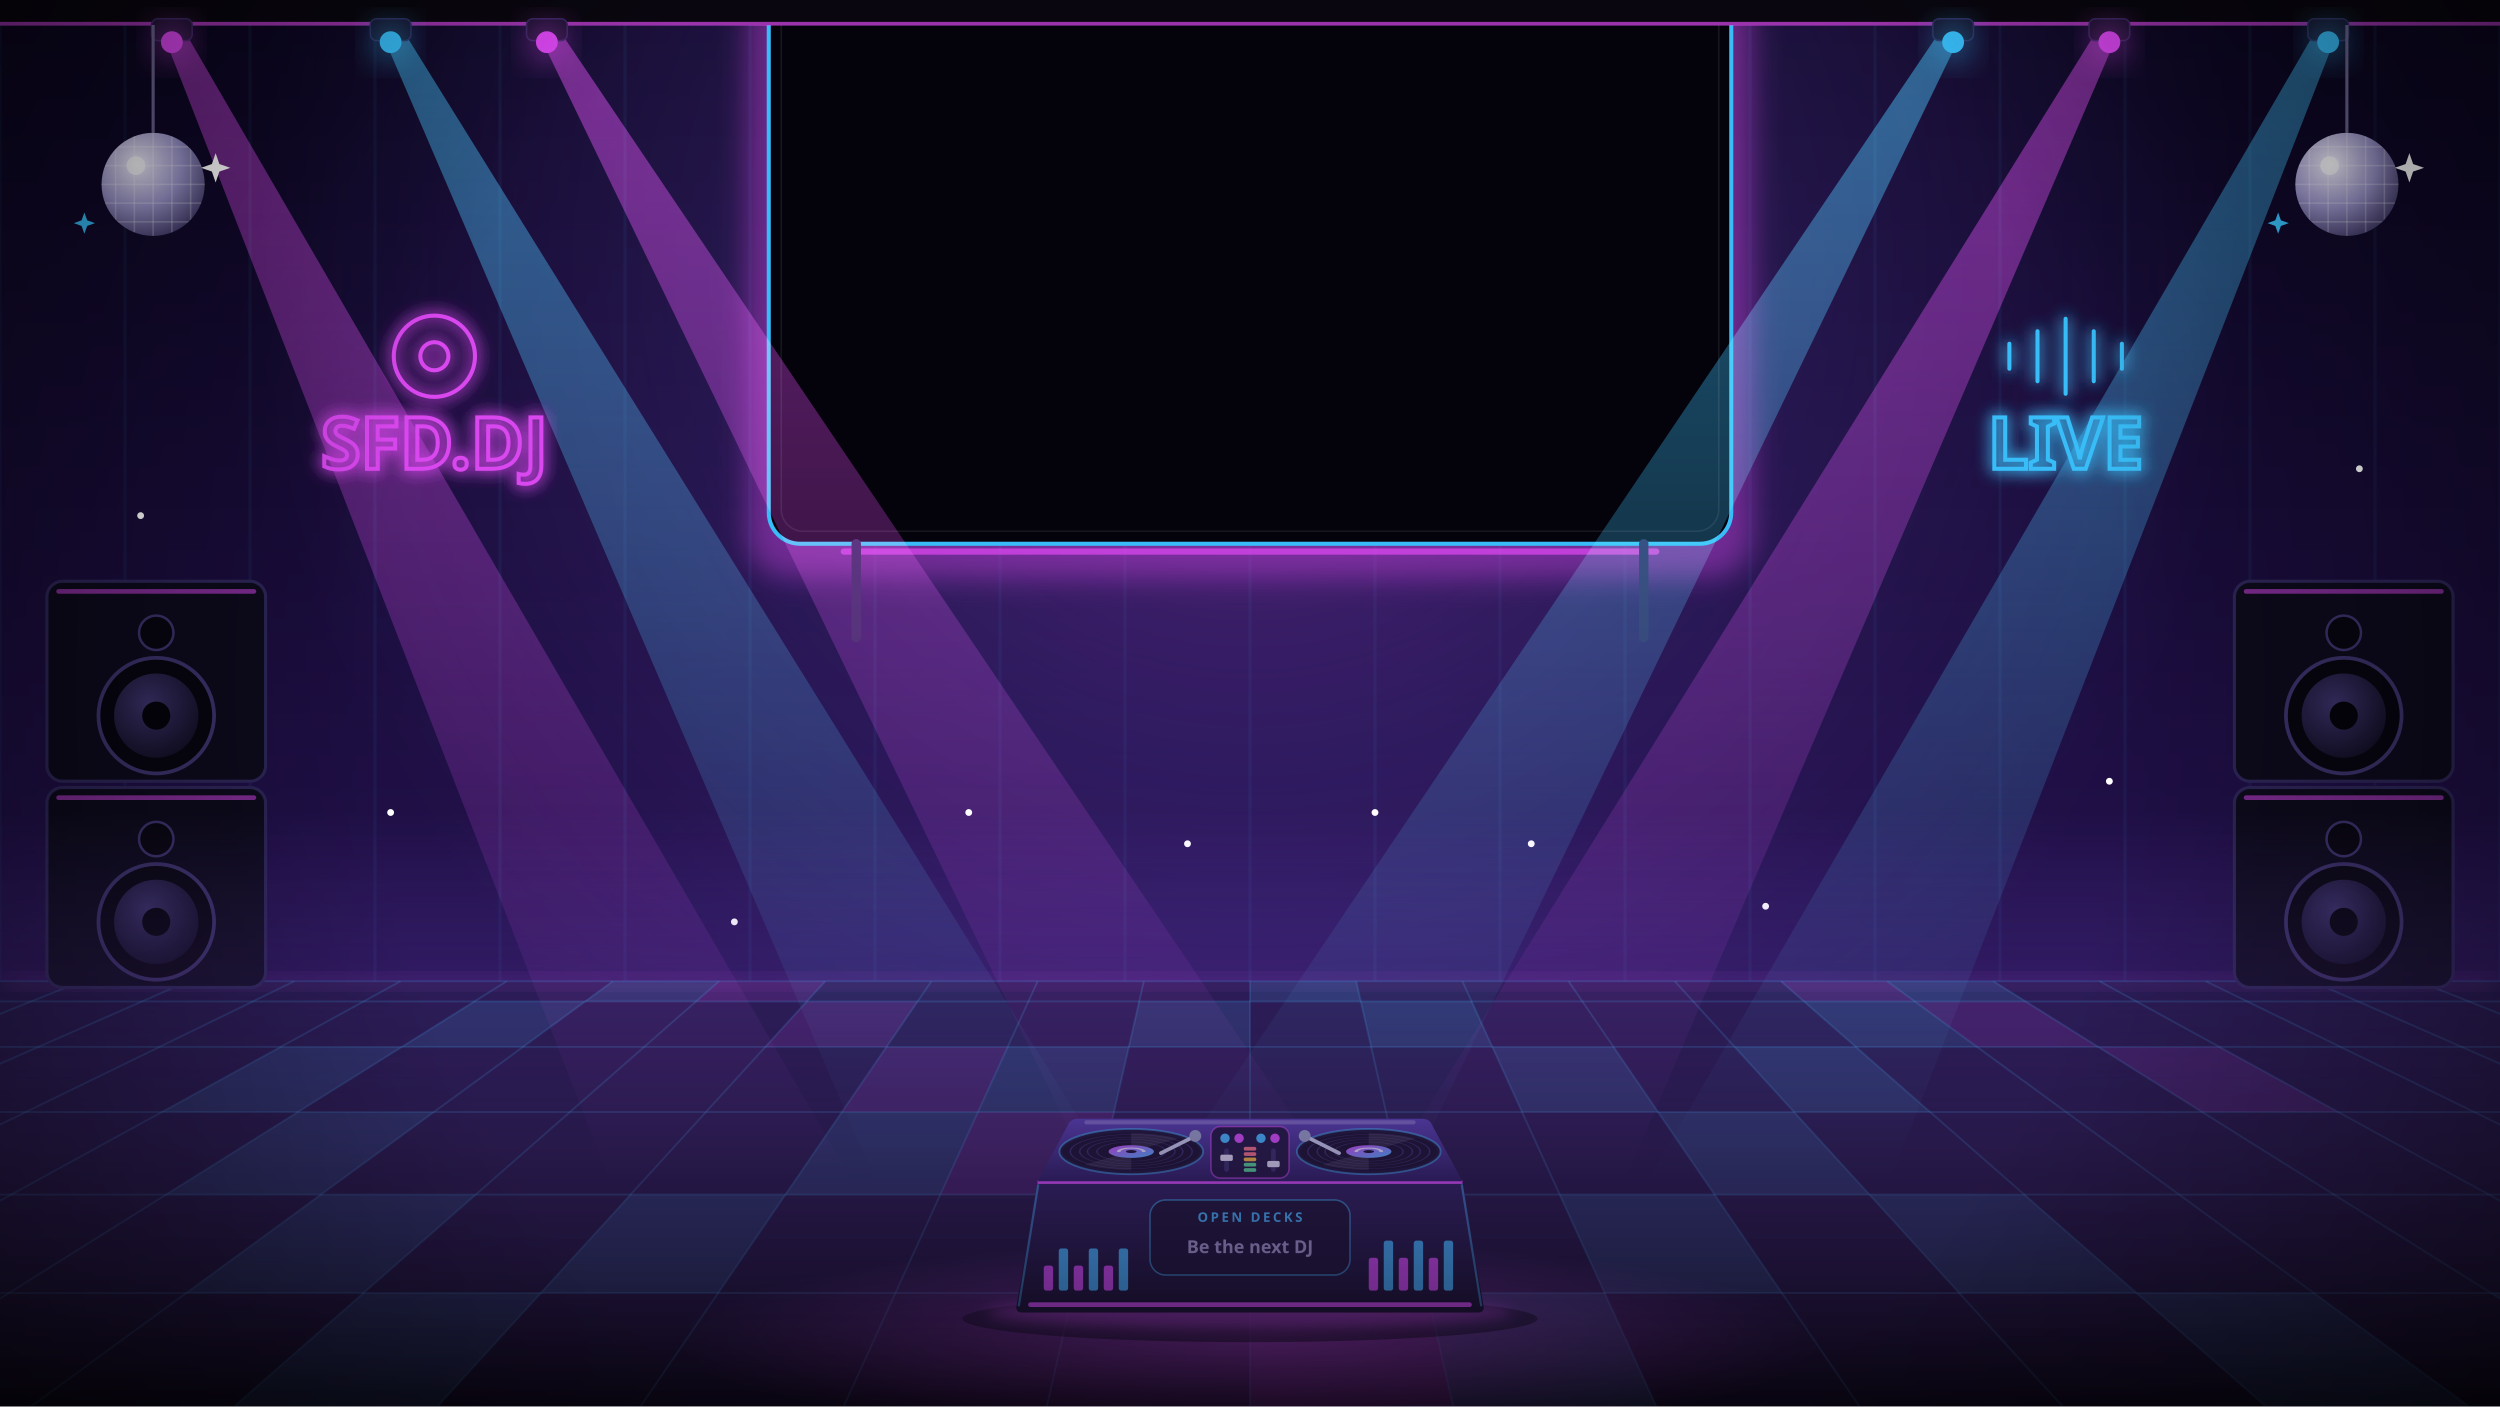
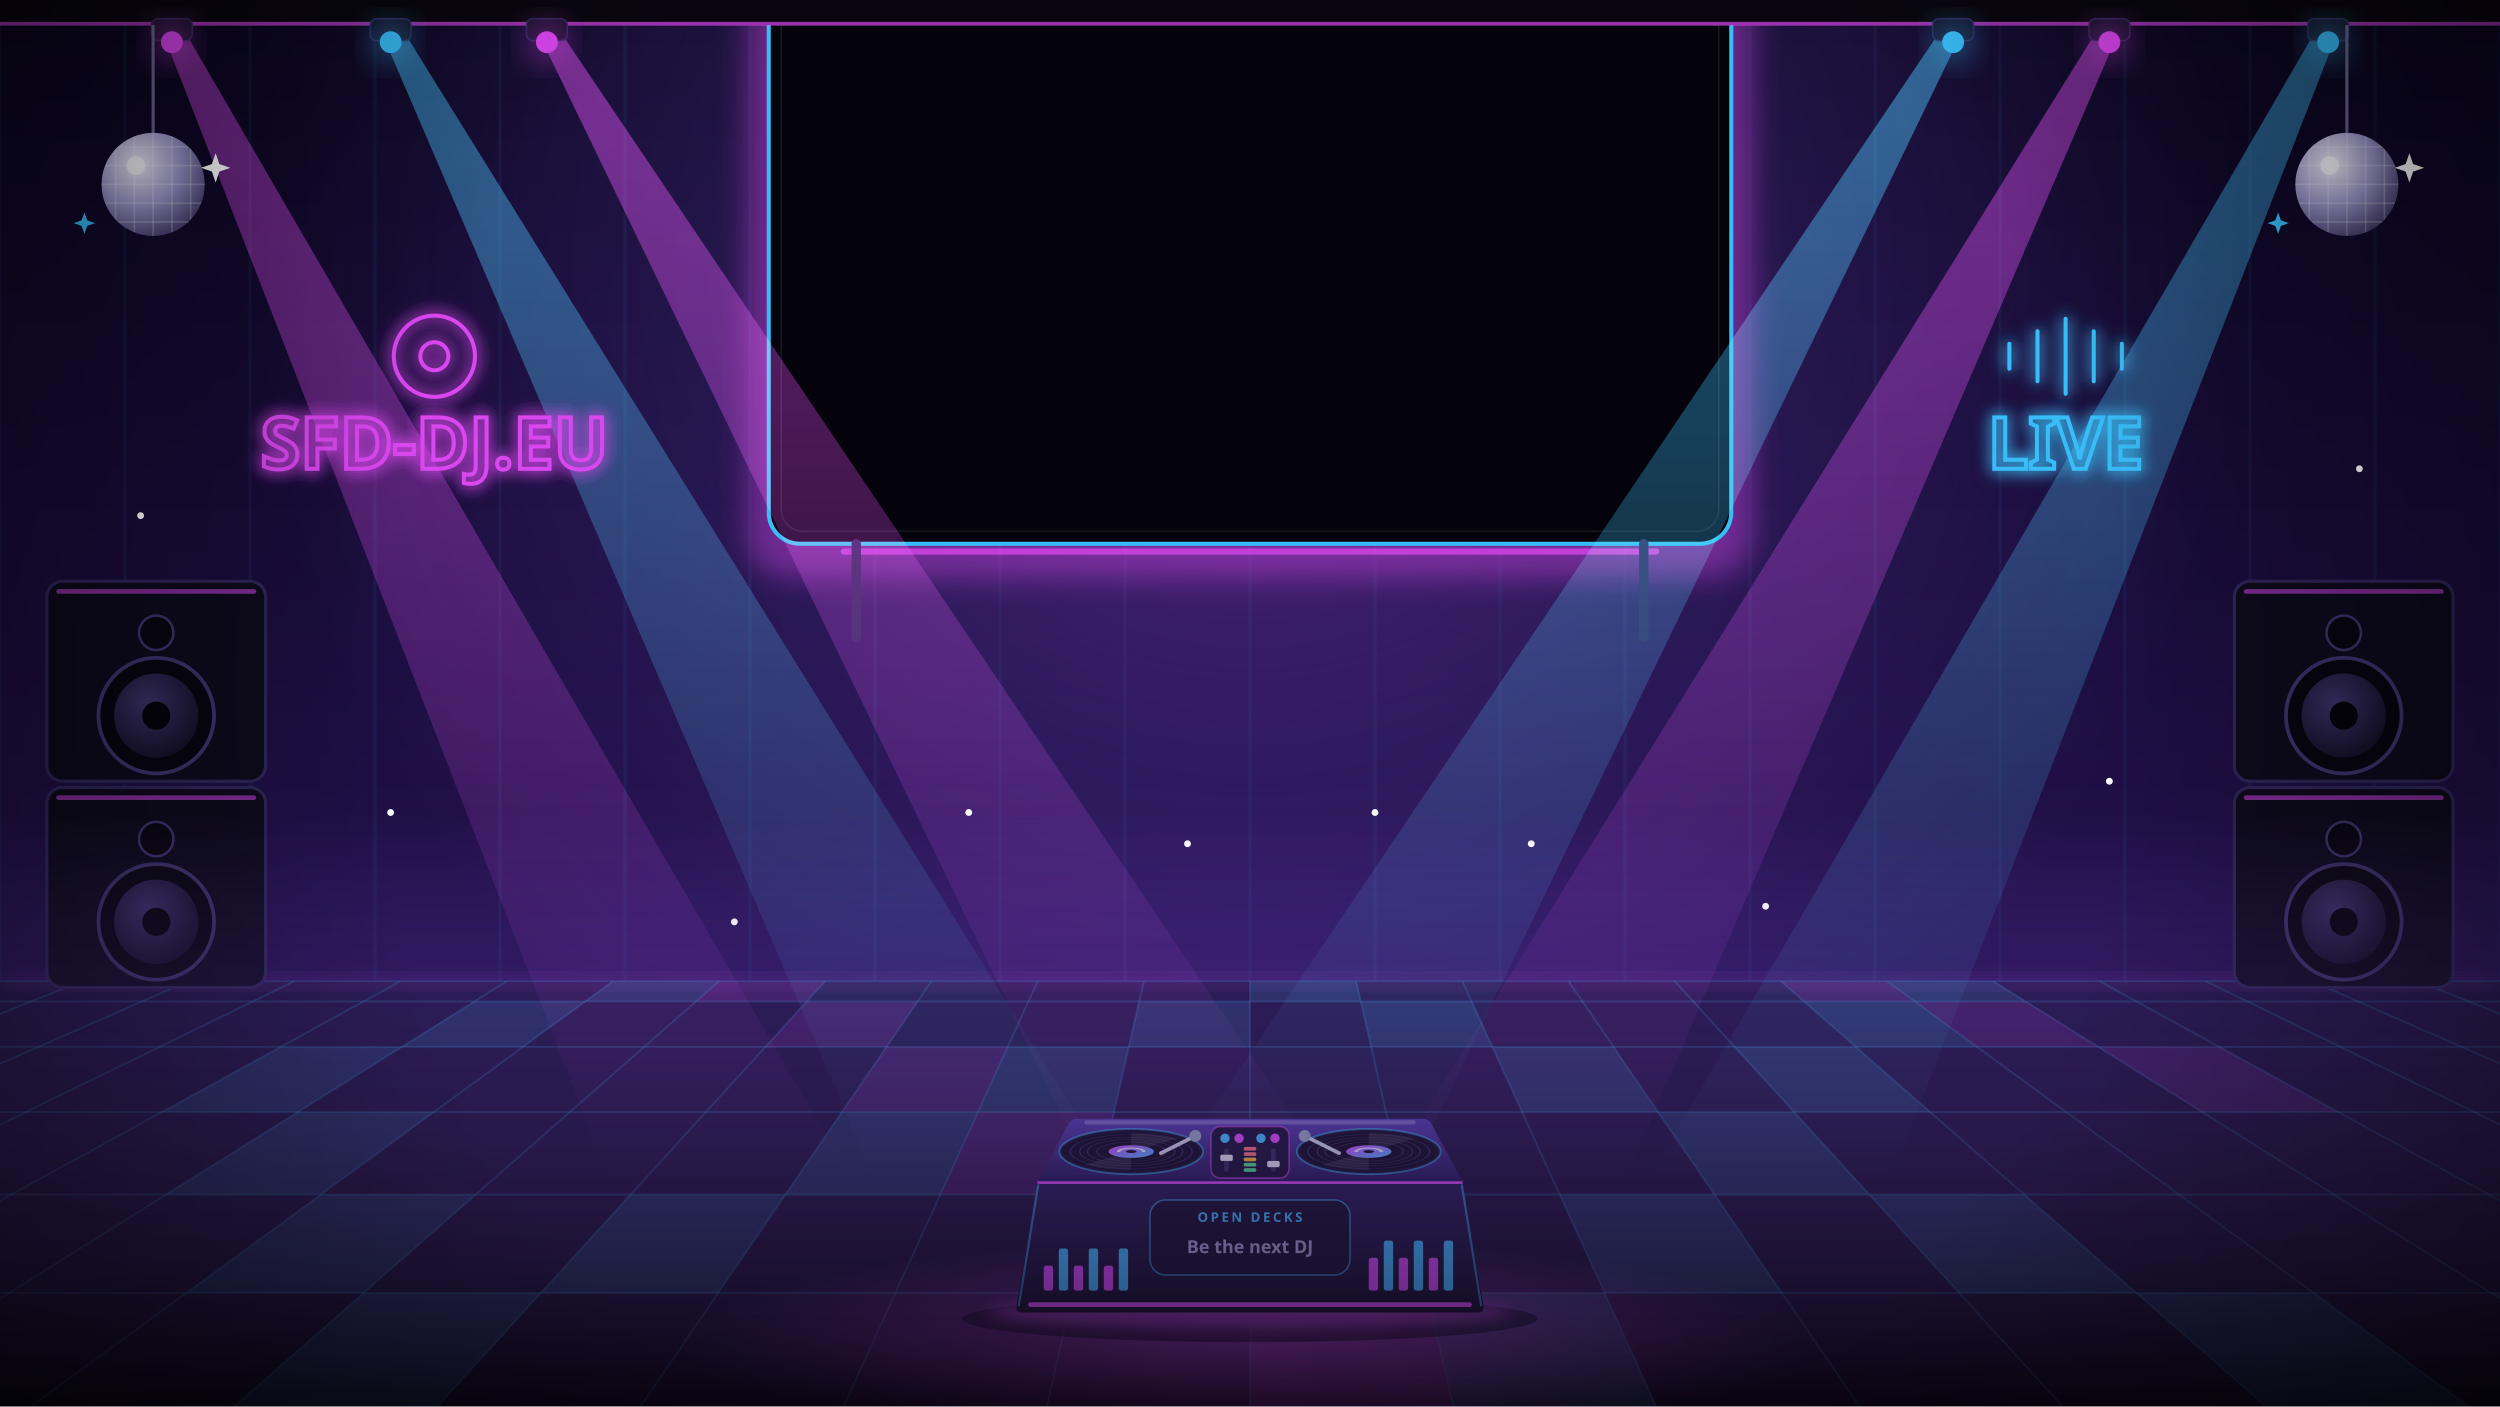
<svg xmlns="http://www.w3.org/2000/svg" width="1600" height="900" viewBox="0 0 1600 900" preserveAspectRatio="xMidYMin slice" aria-hidden="true">
  <defs>
    <linearGradient id="r3-wall" x1="0" y1="0" x2="0" y2="1">
      <stop stop-color="#0b0620" />
      <stop offset="1" stop-color="#24114f" />
    </linearGradient>
    <linearGradient id="r3-floor" x1="0" y1="0" x2="0" y2="1">
      <stop stop-color="#1d1240" />
      <stop offset="1" stop-color="#08040f" />
    </linearGradient>
    <radialGradient id="r3-halo" cx="800" cy="172" r="640" gradientUnits="userSpaceOnUse">
      <stop stop-color="#d946ef" stop-opacity=".38" />
      <stop offset=".5" stop-color="#8b5cf6" stop-opacity=".16" />
      <stop offset="1" stop-color="#8b5cf6" stop-opacity="0" />
    </radialGradient>
    <linearGradient id="r3-beamA" x1="0" y1="0" x2="0" y2="1">
      <stop stop-color="#d946ef" stop-opacity=".5" />
      <stop offset="1" stop-color="#d946ef" stop-opacity="0" />
    </linearGradient>
    <linearGradient id="r3-beamB" x1="0" y1="0" x2="0" y2="1">
      <stop stop-color="#38bdf8" stop-opacity=".5" />
      <stop offset="1" stop-color="#38bdf8" stop-opacity="0" />
    </linearGradient>
    <radialGradient id="r3-pool" cx=".5" cy=".5" r=".5">
      <stop stop-color="#d946ef" stop-opacity=".55" />
      <stop offset="1" stop-color="#d946ef" stop-opacity="0" />
    </radialGradient>
    <radialGradient id="r3-cone" cx=".4" cy=".35" r=".8">
      <stop stop-color="#3a3168" />
      <stop offset="1" stop-color="#0d0a1c" />
    </radialGradient>
    <radialGradient id="r3-ball" cx=".35" cy=".3" r=".85">
      <stop stop-color="#f5f3ff" />
      <stop offset=".5" stop-color="#9a93c9" />
      <stop offset="1" stop-color="#2b2550" />
    </radialGradient>
    <radialGradient id="r3-vig" cx="800" cy="440" r="1020" gradientUnits="userSpaceOnUse">
      <stop offset=".55" stop-color="#000" stop-opacity="0" />
      <stop offset="1" stop-color="#000" stop-opacity=".6" />
    </radialGradient>
    <linearGradient id="r3-haze" x1="0" y1="0" x2="0" y2="1">
      <stop stop-color="#8b5cf6" stop-opacity="0" />
      <stop offset="1" stop-color="#08040f" stop-opacity=".7" />
    </linearGradient>
    <filter id="r3-neon" x="-20%" y="-60%" width="140%" height="220%">
      <feGaussianBlur stdDeviation="5" result="b" />
      <feMerge>
        <feMergeNode in="b" />
        <feMergeNode in="b" />
        <feMergeNode in="SourceGraphic" />
      </feMerge>
    </filter>
    <filter id="r3-soft" x="-30%" y="-30%" width="160%" height="160%">
      <feGaussianBlur stdDeviation="9" />
    </filter>
  </defs>
  <rect width="1600" height="652" fill="url(#r3-wall)" />
  <rect x="-1" width="2" height="628" fill="#38bdf8" opacity=".06" />
  <rect x="79" width="2" height="628" fill="#38bdf8" opacity=".06" />
  <rect x="159" width="2" height="628" fill="#38bdf8" opacity=".06" />
  <rect x="239" width="2" height="628" fill="#38bdf8" opacity=".06" />
  <rect x="319" width="2" height="628" fill="#38bdf8" opacity=".06" />
  <rect x="399" width="2" height="628" fill="#38bdf8" opacity=".06" />
  <rect x="479" width="2" height="628" fill="#38bdf8" opacity=".06" />
  <rect x="559" width="2" height="628" fill="#38bdf8" opacity=".06" />
  <rect x="639" width="2" height="628" fill="#38bdf8" opacity=".06" />
  <rect x="719" width="2" height="628" fill="#38bdf8" opacity=".06" />
  <rect x="799" width="2" height="628" fill="#38bdf8" opacity=".06" />
  <rect x="879" width="2" height="628" fill="#38bdf8" opacity=".06" />
  <rect x="959" width="2" height="628" fill="#38bdf8" opacity=".06" />
  <rect x="1039" width="2" height="628" fill="#38bdf8" opacity=".06" />
  <rect x="1119" width="2" height="628" fill="#38bdf8" opacity=".06" />
  <rect x="1199" width="2" height="628" fill="#38bdf8" opacity=".06" />
  <rect x="1279" width="2" height="628" fill="#38bdf8" opacity=".06" />
  <rect x="1359" width="2" height="628" fill="#38bdf8" opacity=".06" />
  <rect x="1439" width="2" height="628" fill="#38bdf8" opacity=".06" />
  <rect x="1519" width="2" height="628" fill="#38bdf8" opacity=".06" />
  <rect x="1599" width="2" height="628" fill="#38bdf8" opacity=".06" />
  <rect width="1600" height="900" fill="url(#r3-halo)" />
  <rect x="478" y="-14" width="644" height="384" rx="28" fill="#d946ef" opacity=".4" filter="url(#r3-soft)" />
  <rect x="492" y="-12" width="616" height="360" rx="20" fill="#04020a" stroke="#38bdf8" stroke-width="2.6" />
  <rect x="500" y="-4" width="600" height="344" rx="14" fill="none" stroke="#fff" stroke-opacity=".08" />
  <rect x="538" y="351" width="524" height="4" rx="2" fill="#d946ef" opacity=".75" />
  <path d="M548 348v60M1052 348v60" stroke="#2c2556" stroke-width="6" stroke-linecap="round" />
  <rect y="628" width="1600" height="272" fill="url(#r3-floor)" />
  <rect y="624" width="1600" height="8" fill="#d946ef" opacity=".3" filter="url(#r3-soft)" />
  <g stroke="#38bdf8" stroke-opacity=".2" stroke-width="1.2">
    <line x1="-151.509" y1="628" x2="-1020" y2="900" />
    <line x1="-83.544" y1="628" x2="-890" y2="900" />
    <line x1="-15.579" y1="628" x2="-760" y2="900" />
    <line x1="52.386" y1="628" x2="-630" y2="900" />
    <line x1="120.351" y1="628" x2="-500" y2="900" />
    <line x1="188.316" y1="628" x2="-370" y2="900" />
    <line x1="256.281" y1="628" x2="-240" y2="900" />
    <line x1="324.246" y1="628" x2="-110" y2="900" />
    <line x1="392.211" y1="628" x2="20" y2="900" />
    <line x1="460.175" y1="628" x2="150" y2="900" />
    <line x1="528.14" y1="628" x2="280" y2="900" />
    <line x1="596.105" y1="628" x2="410" y2="900" />
    <line x1="664.07" y1="628" x2="540" y2="900" />
    <line x1="732.035" y1="628" x2="670" y2="900" />
    <line x1="800" y1="628" x2="800" y2="900" />
    <line x1="867.965" y1="628" x2="930" y2="900" />
    <line x1="935.93" y1="628" x2="1060" y2="900" />
    <line x1="1003.895" y1="628" x2="1190" y2="900" />
    <line x1="1071.86" y1="628" x2="1320" y2="900" />
    <line x1="1139.825" y1="628" x2="1450" y2="900" />
    <line x1="1207.789" y1="628" x2="1580" y2="900" />
    <line x1="1275.754" y1="628" x2="1710" y2="900" />
    <line x1="1343.719" y1="628" x2="1840" y2="900" />
    <line x1="1411.684" y1="628" x2="1970" y2="900" />
    <line x1="1479.649" y1="628" x2="2100" y2="900" />
    <line x1="1547.614" y1="628" x2="2230" y2="900" />
    <line x1="1615.579" y1="628" x2="2360" y2="900" />
    <line x1="1683.544" y1="628" x2="2490" y2="900" />
    <line x1="1751.509" y1="628" x2="2620" y2="900" />
    <line x1="0" x2="1600" y1="628" y2="628" />
    <line x1="0" x2="1600" y1="640.933" y2="640.933" />
    <line x1="0" x2="1600" y1="670.021" y2="670.021" />
    <line x1="0" x2="1600" y1="711.718" y2="711.718" />
    <line x1="0" x2="1600" y1="764.525" y2="764.525" />
    <line x1="0" x2="1600" y1="827.508" y2="827.508" />
  </g>
  <polygon class="sc-tile" points="392.211,628 460.175,628 445.427,640.933 374.512,640.933" fill="#38bdf8" opacity=".16" style="animation-delay: 1.4s;" />
  <polygon class="sc-tile" points="460.175,628 528.14,628 516.341,640.933 445.427,640.933" fill="#d946ef" opacity=".16" style="animation-delay: 0.3s;" />
  <polygon class="sc-tile" points="800,628 867.965,628 870.915,640.933 800,640.933" fill="#38bdf8" opacity=".16" style="animation-delay: 2s;" />
  <polygon class="sc-tile" points="1139.825,628 1207.789,628 1225.488,640.933 1154.573,640.933" fill="#d946ef" opacity=".16" style="animation-delay: 1.3s;" />
  <polygon class="sc-tile" points="1207.789,628 1275.754,628 1296.402,640.933 1225.488,640.933" fill="#38bdf8" opacity=".16" style="animation-delay: 0.2s;" />
  <polygon class="sc-tile" points="303.598,640.933 374.512,640.933 334.709,670.021 257.16,670.021" fill="#38bdf8" opacity=".16" style="animation-delay: 0.8s;" />
  <polygon class="sc-tile" points="516.341,640.933 587.256,640.933 567.354,670.021 489.806,670.021" fill="#d946ef" opacity=".16" style="animation-delay: 2.3s;" />
  <polygon class="sc-tile" points="729.085,640.933 800,640.933 800,670.021 722.451,670.021" fill="#38bdf8" opacity=".16" style="animation-delay: 1.4s;" />
  <polygon class="sc-tile" points="870.915,640.933 941.829,640.933 955.097,670.021 877.549,670.021" fill="#38bdf8" opacity=".16" style="animation-delay: 1.6s;" />
  <polygon class="sc-tile" points="1154.573,640.933 1225.488,640.933 1265.291,670.021 1187.743,670.021" fill="#38bdf8" opacity=".16" style="animation-delay: 2s;" />
  <polygon class="sc-tile" points="1225.488,640.933 1296.402,640.933 1342.84,670.021 1265.291,670.021" fill="#d946ef" opacity=".16" style="animation-delay: 0.9s;" />
  <polygon class="sc-tile" points="179.611,670.021 257.16,670.021 190.591,711.718 103.532,711.718" fill="#38bdf8" opacity=".16" style="animation-delay: 0.2s;" />
  <polygon class="sc-tile" points="567.354,670.021 644.903,670.021 625.883,711.718 538.825,711.718" fill="#d946ef" opacity=".16" style="animation-delay: 1.9s;" />
  <polygon class="sc-tile" points="644.903,670.021 722.451,670.021 712.942,711.718 625.883,711.718" fill="#38bdf8" opacity=".16" style="animation-delay: 0.8s;" />
  <polygon class="sc-tile" points="955.097,670.021 1032.646,670.021 1061.175,711.718 974.117,711.718" fill="#38bdf8" opacity=".16" style="animation-delay: 1.2s;" />
  <polygon class="sc-tile" points="1110.194,670.021 1187.743,670.021 1235.292,711.718 1148.234,711.718" fill="#38bdf8" opacity=".16" style="animation-delay: 1.4s;" />
  <polygon class="sc-tile" points="1342.84,670.021 1420.389,670.021 1496.468,711.718 1409.409,711.718" fill="#d946ef" opacity=".16" style="animation-delay: 0.5s;" />
  <polygon class="sc-tile" points="190.591,711.718 277.649,711.718 205.386,764.525 106.284,764.525" fill="#38bdf8" opacity=".16" style="animation-delay: 2.2s;" />
  <polygon class="sc-tile" points="538.825,711.718 625.883,711.718 601.795,764.525 502.693,764.525" fill="#38bdf8" opacity=".16" style="animation-delay: 0.2s;" />
  <polygon class="sc-tile" points="625.883,711.718 712.942,711.718 700.898,764.525 601.795,764.525" fill="#d946ef" opacity=".16" style="animation-delay: 1.5s;" />
  <polygon class="sc-tile" points="1061.175,711.718 1148.234,711.718 1196.409,764.525 1097.307,764.525" fill="#38bdf8" opacity=".16" style="animation-delay: 0.8s;" />
  <polygon class="sc-tile" points="205.386,764.525 304.488,764.525 232.666,827.508 119.199,827.508" fill="#38bdf8" opacity=".16" style="animation-delay: 1.8s;" />
  <polygon class="sc-tile" points="403.591,764.525 502.693,764.525 459.6,827.508 346.133,827.508" fill="#38bdf8" opacity=".16" style="animation-delay: 2s;" />
  <polygon class="sc-tile" points="700.898,764.525 800,764.525 800,827.508 686.533,827.508" fill="#d946ef" opacity=".16" style="animation-delay: 1.1s;" />
  <polygon class="sc-tile" points="998.205,764.525 1097.307,764.525 1140.4,827.508 1026.934,827.508" fill="#38bdf8" opacity=".16" style="animation-delay: 0.2s;" />
  <polygon class="sc-tile" points="1196.409,764.525 1295.512,764.525 1367.334,827.508 1253.867,827.508" fill="#38bdf8" opacity=".16" style="animation-delay: 0.4s;" />
  <polygon class="sc-tile" points="232.666,827.508 346.133,827.508 280,900 150,900" fill="#38bdf8" opacity=".16" style="animation-delay: 1.4s;" />
  <polygon class="sc-tile" points="800,827.508 913.467,827.508 930,900 800,900" fill="#d946ef" opacity=".16" style="animation-delay: 0.7s;" />
  <polygon class="sc-tile" points="913.467,827.508 1026.934,827.508 1060,900 930,900" fill="#38bdf8" opacity=".16" style="animation-delay: 2s;" />
  <polygon class="sc-tile" points="1367.334,827.508 1480.801,827.508 1580,900 1450,900" fill="#38bdf8" opacity=".16" style="animation-delay: 0s;" />
  <polygon class="sc-tile" points="1594.268,827.508 1707.734,827.508 1840,900 1710,900" fill="#38bdf8" opacity=".16" style="animation-delay: 0.2s;" />
  <polygon class="sc-tile" points="20,900 150,900 57.072,981.491 -91.514,981.491" fill="#38bdf8" opacity=".16" style="animation-delay: 0.8s;" />
  <polygon class="sc-tile" points="280,900 410,900 354.243,981.491 205.657,981.491" fill="#38bdf8" opacity=".16" style="animation-delay: 1s;" />
  <polygon class="sc-tile" points="800,900 930,900 948.586,981.491 800,981.491" fill="#38bdf8" opacity=".16" style="animation-delay: 1.4s;" />
  <polygon class="sc-tile" points="930,900 1060,900 1097.171,981.491 948.586,981.491" fill="#d946ef" opacity=".16" style="animation-delay: 0.3s;" />
  <polygon class="sc-tile" points="1580,900 1710,900 1840.1,981.491 1691.514,981.491" fill="#38bdf8" opacity=".16" style="animation-delay: 2s;" />
  <g transform="translate(0 0)">
    <ellipse cx="800" cy="858" rx="370" ry="64" fill="url(#r3-pool)" />
    <ellipse cx="800" cy="844" rx="184" ry="15" fill="#000" opacity=".55" />
  </g>
  <g style="mix-blend-mode: screen;">
    <path class="sc-beam" d="M103 18H117L548 760H392Z" fill="url(#r3-beamA)" style="transform-origin: 110px 18px; animation-delay: 0s;" />
    <path class="sc-beam" d="M243 18H257L718 760H562Z" fill="url(#r3-beamB)" style="transform-origin: 250px 18px; animation-delay: -1.6s;" />
    <path class="sc-beam" d="M343 18H357L858 760H702Z" fill="url(#r3-beamA)" style="transform-origin: 350px 18px; animation-delay: -3.2s;" />
    <path class="sc-beam" d="M1243 18H1257L898 760H742Z" fill="url(#r3-beamB)" style="transform-origin: 1250px 18px; animation-delay: -0.8s;" />
    <path class="sc-beam" d="M1343 18H1357L1038 760H882Z" fill="url(#r3-beamA)" style="transform-origin: 1350px 18px; animation-delay: -2.4s;" />
    <path class="sc-beam" d="M1483 18H1497L1208 760H1052Z" fill="url(#r3-beamB)" style="transform-origin: 1490px 18px; animation-delay: -4s;" />
  </g>
  <rect width="1600" height="16" fill="#09060f" />
  <rect y="14" width="1600" height="2.4" fill="#d946ef" opacity=".7" />
  <g>
    <rect x="97" y="12" width="26" height="14" rx="4" fill="#150f2a" stroke="#2c2556" />
    <circle cx="110" cy="27" r="7" fill="#d946ef" />
    <circle cx="110" cy="27" r="14" fill="#d946ef" opacity=".35" filter="url(#r3-soft)" />
  </g>
  <g>
    <rect x="237" y="12" width="26" height="14" rx="4" fill="#150f2a" stroke="#2c2556" />
    <circle cx="250" cy="27" r="7" fill="#38bdf8" />
    <circle cx="250" cy="27" r="14" fill="#38bdf8" opacity=".35" filter="url(#r3-soft)" />
  </g>
  <g>
    <rect x="337" y="12" width="26" height="14" rx="4" fill="#150f2a" stroke="#2c2556" />
    <circle cx="350" cy="27" r="7" fill="#d946ef" />
    <circle cx="350" cy="27" r="14" fill="#d946ef" opacity=".35" filter="url(#r3-soft)" />
  </g>
  <g>
    <rect x="1237" y="12" width="26" height="14" rx="4" fill="#150f2a" stroke="#2c2556" />
    <circle cx="1250" cy="27" r="7" fill="#38bdf8" />
    <circle cx="1250" cy="27" r="14" fill="#38bdf8" opacity=".35" filter="url(#r3-soft)" />
  </g>
  <g>
    <rect x="1337" y="12" width="26" height="14" rx="4" fill="#150f2a" stroke="#2c2556" />
    <circle cx="1350" cy="27" r="7" fill="#d946ef" />
    <circle cx="1350" cy="27" r="14" fill="#d946ef" opacity=".35" filter="url(#r3-soft)" />
  </g>
  <g>
    <rect x="1477" y="12" width="26" height="14" rx="4" fill="#150f2a" stroke="#2c2556" />
    <circle cx="1490" cy="27" r="7" fill="#38bdf8" />
    <circle cx="1490" cy="27" r="14" fill="#38bdf8" opacity=".35" filter="url(#r3-soft)" />
  </g>
  <g>
    <path d="M98 16V85" stroke="#6b6490" stroke-width="2" />
    <circle cx="98" cy="118" r="33" fill="url(#r3-ball)" />
    <g stroke="#fff" stroke-opacity=".22" stroke-width="1" fill="none" clip-path="url(#r3-clipball98)">
      <path d="M74 85V151" />
      <path d="M86 85V151" />
      <path d="M98 85V151" />
      <path d="M110 85V151" />
      <path d="M122 85V151" />
      <path d="M65 94H131" />
      <path d="M65 106H131" />
      <path d="M65 118H131" />
      <path d="M65 130H131" />
      <path d="M65 142H131" />
    </g>
    <circle cx="87" cy="106" r="6" fill="#fff" opacity=".7" />
    <path class="av sc-star" d="M138 98l2.4 7 7 2.4-7 2.4-2.4 7-2.4-7-7-2.4 7-2.4Z" fill="#fff" style="animation-delay: 0s;" />
    <path class="av sc-star" d="M54 136l1.8 5 5 1.8-5 1.8-1.8 5-1.8-5-5-1.8 5-1.8Z" fill="#38bdf8" style="animation-delay: 0.8s;" />
    <clipPath id="r3-clipball98">
      <circle cx="98" cy="118" r="33" />
    </clipPath>
  </g>
  <g>
    <path d="M1502 16V85" stroke="#6b6490" stroke-width="2" />
    <circle cx="1502" cy="118" r="33" fill="url(#r3-ball)" />
    <g stroke="#fff" stroke-opacity=".22" stroke-width="1" fill="none" clip-path="url(#r3-clipball1502)">
      <path d="M1478 85V151" />
      <path d="M1490 85V151" />
      <path d="M1502 85V151" />
      <path d="M1514 85V151" />
      <path d="M1526 85V151" />
      <path d="M1469 94H1535" />
      <path d="M1469 106H1535" />
      <path d="M1469 118H1535" />
      <path d="M1469 130H1535" />
      <path d="M1469 142H1535" />
    </g>
    <circle cx="1491" cy="106" r="6" fill="#fff" opacity=".7" />
    <path class="av sc-star" d="M1542 98l2.4 7 7 2.4-7 2.4-2.4 7-2.4-7-7-2.4 7-2.4Z" fill="#fff" style="animation-delay: 1.2s;" />
    <path class="av sc-star" d="M1458 136l1.8 5 5 1.8-5 1.8-1.8 5-1.8-5-5-1.8 5-1.8Z" fill="#38bdf8" style="animation-delay: 2s;" />
    <clipPath id="r3-clipball1502">
      <circle cx="1502" cy="118" r="33" />
    </clipPath>
  </g>
  <g>
    <rect x="30" y="372" width="140" height="128" rx="10" fill="#0d0a1c" stroke="#2c2556" stroke-width="2" />
    <rect x="36" y="377" width="128" height="3" rx="1.5" fill="#d946ef" opacity=".55" />
    <circle cx="100" cy="405" r="11" fill="#07050f" stroke="#3a3168" stroke-width="1.6" />
    <circle cx="100" cy="458" r="37" fill="#07050f" stroke="#3a3168" stroke-width="2.4" />
    <circle class="av sc-woofer" cx="100" cy="458" r="27" fill="url(#r3-cone)" />
    <circle cx="100" cy="458" r="9" fill="#05040b" />
  </g>
  <g>
    <rect x="30" y="504" width="140" height="128" rx="10" fill="#0d0a1c" stroke="#2c2556" stroke-width="2" />
    <rect x="36" y="509" width="128" height="3" rx="1.5" fill="#d946ef" opacity=".55" />
    <circle cx="100" cy="537" r="11" fill="#07050f" stroke="#3a3168" stroke-width="1.6" />
    <circle cx="100" cy="590" r="37" fill="#07050f" stroke="#3a3168" stroke-width="2.4" />
    <circle class="av sc-woofer" cx="100" cy="590" r="27" fill="url(#r3-cone)" />
    <circle cx="100" cy="590" r="9" fill="#05040b" />
  </g>
  <g>
    <rect x="1430" y="372" width="140" height="128" rx="10" fill="#0d0a1c" stroke="#2c2556" stroke-width="2" />
    <rect x="1436" y="377" width="128" height="3" rx="1.5" fill="#d946ef" opacity=".55" />
    <circle cx="1500" cy="405" r="11" fill="#07050f" stroke="#3a3168" stroke-width="1.6" />
    <circle cx="1500" cy="458" r="37" fill="#07050f" stroke="#3a3168" stroke-width="2.4" />
    <circle class="av sc-woofer" cx="1500" cy="458" r="27" fill="url(#r3-cone)" />
    <circle cx="1500" cy="458" r="9" fill="#05040b" />
  </g>
  <g>
    <rect x="1430" y="504" width="140" height="128" rx="10" fill="#0d0a1c" stroke="#2c2556" stroke-width="2" />
    <rect x="1436" y="509" width="128" height="3" rx="1.5" fill="#d946ef" opacity=".55" />
    <circle cx="1500" cy="537" r="11" fill="#07050f" stroke="#3a3168" stroke-width="1.6" />
    <circle cx="1500" cy="590" r="37" fill="#07050f" stroke="#3a3168" stroke-width="2.4" />
    <circle class="av sc-woofer" cx="1500" cy="590" r="27" fill="url(#r3-cone)" />
    <circle cx="1500" cy="590" r="9" fill="#05040b" />
  </g>
  <g filter="url(#r3-neon)" font-family="Figtree, system-ui, sans-serif" font-weight="900" text-anchor="middle">
-     <text x="278" y="300" font-size="46" fill="none" stroke="#d946ef" stroke-width="2.6">SFD.DJ</text>
+     <text x="278" y="300" font-size="46" fill="none" stroke="#d946ef" stroke-width="2.6">SFD-DJ.EU</text>
    <text x="1322" y="300" font-size="46" fill="none" stroke="#38bdf8" stroke-width="2.6">LIVE</text>
  </g>
  <g fill="none" stroke-width="2.6" filter="url(#r3-neon)">
    <circle cx="278" cy="228" r="26" stroke="#d946ef" />
    <circle cx="278" cy="228" r="9" stroke="#d946ef" />
    <path d="M1322 252V204M1304 244V212M1340 244V212M1286 236V220M1358 236V220" stroke="#38bdf8" stroke-linecap="round" />
  </g>
  <circle class="sc-star" cx="620" cy="520" r="2.2" fill="#fff" style="animation-delay: 0s;" />
  <circle class="sc-star" cx="980" cy="540" r="2.2" fill="#fff" style="animation-delay: 0.37s;" />
  <circle class="sc-star" cx="250" cy="520" r="2.2" fill="#fff" style="animation-delay: 0.74s;" />
  <circle class="sc-star" cx="1350" cy="500" r="2.2" fill="#fff" style="animation-delay: 1.11s;" />
  <circle class="sc-star" cx="470" cy="590" r="2.2" fill="#fff" style="animation-delay: 1.48s;" />
  <circle class="sc-star" cx="1130" cy="580" r="2.2" fill="#fff" style="animation-delay: 1.85s;" />
  <circle class="sc-star" cx="90" cy="330" r="2.2" fill="#fff" style="animation-delay: 2.22s;" />
  <circle class="sc-star" cx="1510" cy="300" r="2.2" fill="#fff" style="animation-delay: 0.19s;" />
  <circle class="sc-star" cx="760" cy="540" r="2.2" fill="#fff" style="animation-delay: 0.56s;" />
  <circle class="sc-star" cx="880" cy="520" r="2.2" fill="#fff" style="animation-delay: 0.93s;" />
  <svg x="650" y="690" width="300" height="150" viewBox="0 0 300 150" overflow="visible">
    <defs>
      <linearGradient id="r3-b-desk" x1="0" y1="26" x2="0" y2="66" gradientUnits="userSpaceOnUse">
        <stop stop-color="#4d389e" />
        <stop offset="1" stop-color="#1d1346" />
      </linearGradient>
      <linearGradient id="r3-b-face" x1="0" y1="66" x2="0" y2="150" gradientUnits="userSpaceOnUse">
        <stop stop-color="#1e1544" />
        <stop offset="1" stop-color="#07050f" />
      </linearGradient>
      <linearGradient id="r3-b-label" x1="-15" y1="-15" x2="15" y2="15" gradientUnits="userSpaceOnUse">
        <stop stop-color="#d946ef" />
        <stop offset="1" stop-color="#38bdf8" />
      </linearGradient>
      <filter id="r3-b-blur" x="-20%" y="-300%" width="140%" height="700%">
        <feGaussianBlur stdDeviation="4" />
      </filter>
    </defs>
    <ellipse cx="150" cy="150" rx="168" ry="10" fill="#d946ef" opacity=".5" filter="url(#r3-b-blur)" />
    <path d="M14 66H286L299.5 146Q300 150 296 150H4Q0 150 0.5 146Z" fill="url(#r3-b-face)" />
    <path d="M18 67H282" stroke="#d946ef" stroke-width="5" opacity=".6" filter="url(#r3-b-blur)" />
    <path d="M14 66.5H286" stroke="#d946ef" stroke-width="2.4" />
    <path d="M14.5 68 2 146M285.5 68 298 146" stroke="#38bdf8" stroke-opacity=".55" stroke-width="1.4" />
    <rect x="8" y="143.5" width="284" height="3" rx="1.5" fill="#d946ef" />
    <rect x="86" y="78" width="128" height="48" rx="10" fill="#0a0716" stroke="#38bdf8" stroke-opacity=".6" />
    <text x="150" y="92" text-anchor="middle" font-family="Figtree, system-ui, sans-serif" font-size="8.5" font-weight="700" letter-spacing="1.6" fill="#38bdf8">OPEN DECKS</text>
    <text x="150" y="112" text-anchor="middle" font-family="Figtree, system-ui, sans-serif" font-size="11.5" font-weight="600" fill="#a9a3c9">Be the next DJ</text>
    <rect class="av av-bottom sc-bar" x="18" y="120" width="6" height="16" rx="1.6" fill="#d946ef" style="animation-delay: 0s; animation-duration: 0.5s;" />
    <rect class="av av-bottom sc-bar" x="27.6" y="109" width="6" height="27" rx="1.6" fill="#38bdf8" style="animation-delay: 0.27s; animation-duration: 0.65s;" />
    <rect class="av av-bottom sc-bar" x="37.2" y="120" width="6" height="16" rx="1.6" fill="#d946ef" style="animation-delay: 0.54s; animation-duration: 0.8s;" />
    <rect class="av av-bottom sc-bar" x="46.8" y="109" width="6" height="27" rx="1.6" fill="#38bdf8" style="animation-delay: 0.18s; animation-duration: 0.5s;" />
    <rect class="av av-bottom sc-bar" x="56.4" y="120" width="6" height="16" rx="1.6" fill="#d946ef" style="animation-delay: 0.45s; animation-duration: 0.65s;" />
    <rect class="av av-bottom sc-bar" x="66" y="109" width="6" height="27" rx="1.6" fill="#38bdf8" style="animation-delay: 0.09s; animation-duration: 0.8s;" />
    <rect class="av av-bottom sc-bar" x="226" y="115" width="6" height="21" rx="1.6" fill="#d946ef" style="animation-delay: 0.18s; animation-duration: 0.5s;" />
    <rect class="av av-bottom sc-bar" x="235.6" y="104" width="6" height="32" rx="1.6" fill="#38bdf8" style="animation-delay: 0.45s; animation-duration: 0.65s;" />
    <rect class="av av-bottom sc-bar" x="245.2" y="115" width="6" height="21" rx="1.6" fill="#d946ef" style="animation-delay: 0.09s; animation-duration: 0.8s;" />
    <rect class="av av-bottom sc-bar" x="254.8" y="104" width="6" height="32" rx="1.6" fill="#38bdf8" style="animation-delay: 0.36s; animation-duration: 0.5s;" />
    <rect class="av av-bottom sc-bar" x="264.4" y="115" width="6" height="21" rx="1.6" fill="#d946ef" style="animation-delay: 0s; animation-duration: 0.65s;" />
    <rect class="av av-bottom sc-bar" x="274" y="104" width="6" height="32" rx="1.6" fill="#38bdf8" style="animation-delay: 0.27s; animation-duration: 0.8s;" />
    <path d="M40 26H260Q265 26 266.5 30L286 66H14L33.5 30Q35 26 40 26Z" fill="url(#r3-b-desk)" />
    <rect x="44" y="27" width="212" height="2.6" rx="1.3" fill="#fff" opacity=".24" />
    <g>
      <ellipse cx="74" cy="47" rx="46" ry="14.5" fill="#0c0919" stroke="#38bdf8" stroke-opacity=".55" stroke-width="1.2" />
      <g transform="translate(74 47) scale(1 .28)">
        <g class="av sc-spin" style="animation-duration: 3.1s;">
          <circle r="44" fill="#05040b" />
          <g fill="none" stroke="#2a2250" stroke-width=".9">
            <circle r="39" />
            <circle r="33" />
            <circle r="28" />
            <circle r="22" />
          </g>
          <path d="M0 0V-42A42 42 0 0 1 29.7 -29.7ZM0 0V42A42 42 0 0 1 -29.7 29.7Z" fill="#fff" opacity=".1" />
          <circle r="14.5" fill="url(#r3-b-label)" />
          <path d="M-8 0A8 8 0 0 1 8 0" stroke="#fff" stroke-opacity=".85" stroke-width="2.4" stroke-linecap="round" fill="none" />
          <circle r="3.4" fill="#07050f" />
        </g>
      </g>
      <path d="M115 37 93 48" stroke="#cbd5e1" stroke-width="2.4" stroke-linecap="round" />
      <circle cx="115" cy="37" r="3.8" fill="#94a3b8" />
    </g>
    <g>
      <ellipse cx="226" cy="47" rx="46" ry="14.5" fill="#0c0919" stroke="#38bdf8" stroke-opacity=".55" stroke-width="1.2" />
      <g transform="translate(226 47) scale(1 .28)">
        <g class="av sc-spin" style="animation-duration: 2.6s;">
          <circle r="44" fill="#05040b" />
          <g fill="none" stroke="#2a2250" stroke-width=".9">
            <circle r="39" />
            <circle r="33" />
            <circle r="28" />
            <circle r="22" />
          </g>
          <path d="M0 0V-42A42 42 0 0 1 29.7 -29.7ZM0 0V42A42 42 0 0 1 -29.7 29.7Z" fill="#fff" opacity=".1" />
          <circle r="14.5" fill="url(#r3-b-label)" />
          <path d="M-8 0A8 8 0 0 1 8 0" stroke="#fff" stroke-opacity=".85" stroke-width="2.4" stroke-linecap="round" fill="none" />
          <circle r="3.4" fill="#07050f" />
        </g>
      </g>
      <path d="M185 37 207 48" stroke="#cbd5e1" stroke-width="2.4" stroke-linecap="round" />
      <circle cx="185" cy="37" r="3.8" fill="#94a3b8" />
    </g>
    <rect x="125" y="31" width="50" height="33" rx="6" fill="#0f0b22" stroke="#d946ef" stroke-opacity=".6" />
    <circle cx="134" cy="38.5" r="3" fill="#38bdf8" />
    <circle cx="143" cy="38.5" r="3" fill="#d946ef" />
    <circle cx="157" cy="38.5" r="3" fill="#38bdf8" />
    <circle cx="166" cy="38.5" r="3" fill="#d946ef" />
    <rect x="133.5" y="45" width="3" height="15" rx="1.5" fill="#2a2450" />
    <rect x="163.5" y="45" width="3" height="15" rx="1.5" fill="#2a2450" />
    <rect class="av sc-fader" x="131" y="49" width="8" height="4" rx="1" fill="#e5e7eb" />
    <rect class="av sc-fader" x="161" y="53" width="8" height="4" rx="1" fill="#e5e7eb" style="animation-delay: -0.7s; animation-duration: 1.9s;" />
    <rect class="av sc-led" x="146" y="44" width="8" height="2.4" rx="1" fill="#f87171" style="animation-delay: 0s;" />
    <rect class="av sc-led" x="146" y="47.4" width="8" height="2.4" rx="1" fill="#f87171" style="animation-delay: 0.13s;" />
    <rect class="av sc-led" x="146" y="50.8" width="8" height="2.4" rx="1" fill="#fbbf24" style="animation-delay: 0.26s;" />
    <rect class="av sc-led" x="146" y="54.2" width="8" height="2.4" rx="1" fill="#4ade80" style="animation-delay: 0.39s;" />
    <rect class="av sc-led" x="146" y="57.6" width="8" height="2.4" rx="1" fill="#4ade80" style="animation-delay: 0.52s;" />
  </svg>
  <rect y="520" width="1600" height="380" fill="url(#r3-haze)" />
  <rect width="1600" height="900" fill="url(#r3-vig)" />
</svg>
